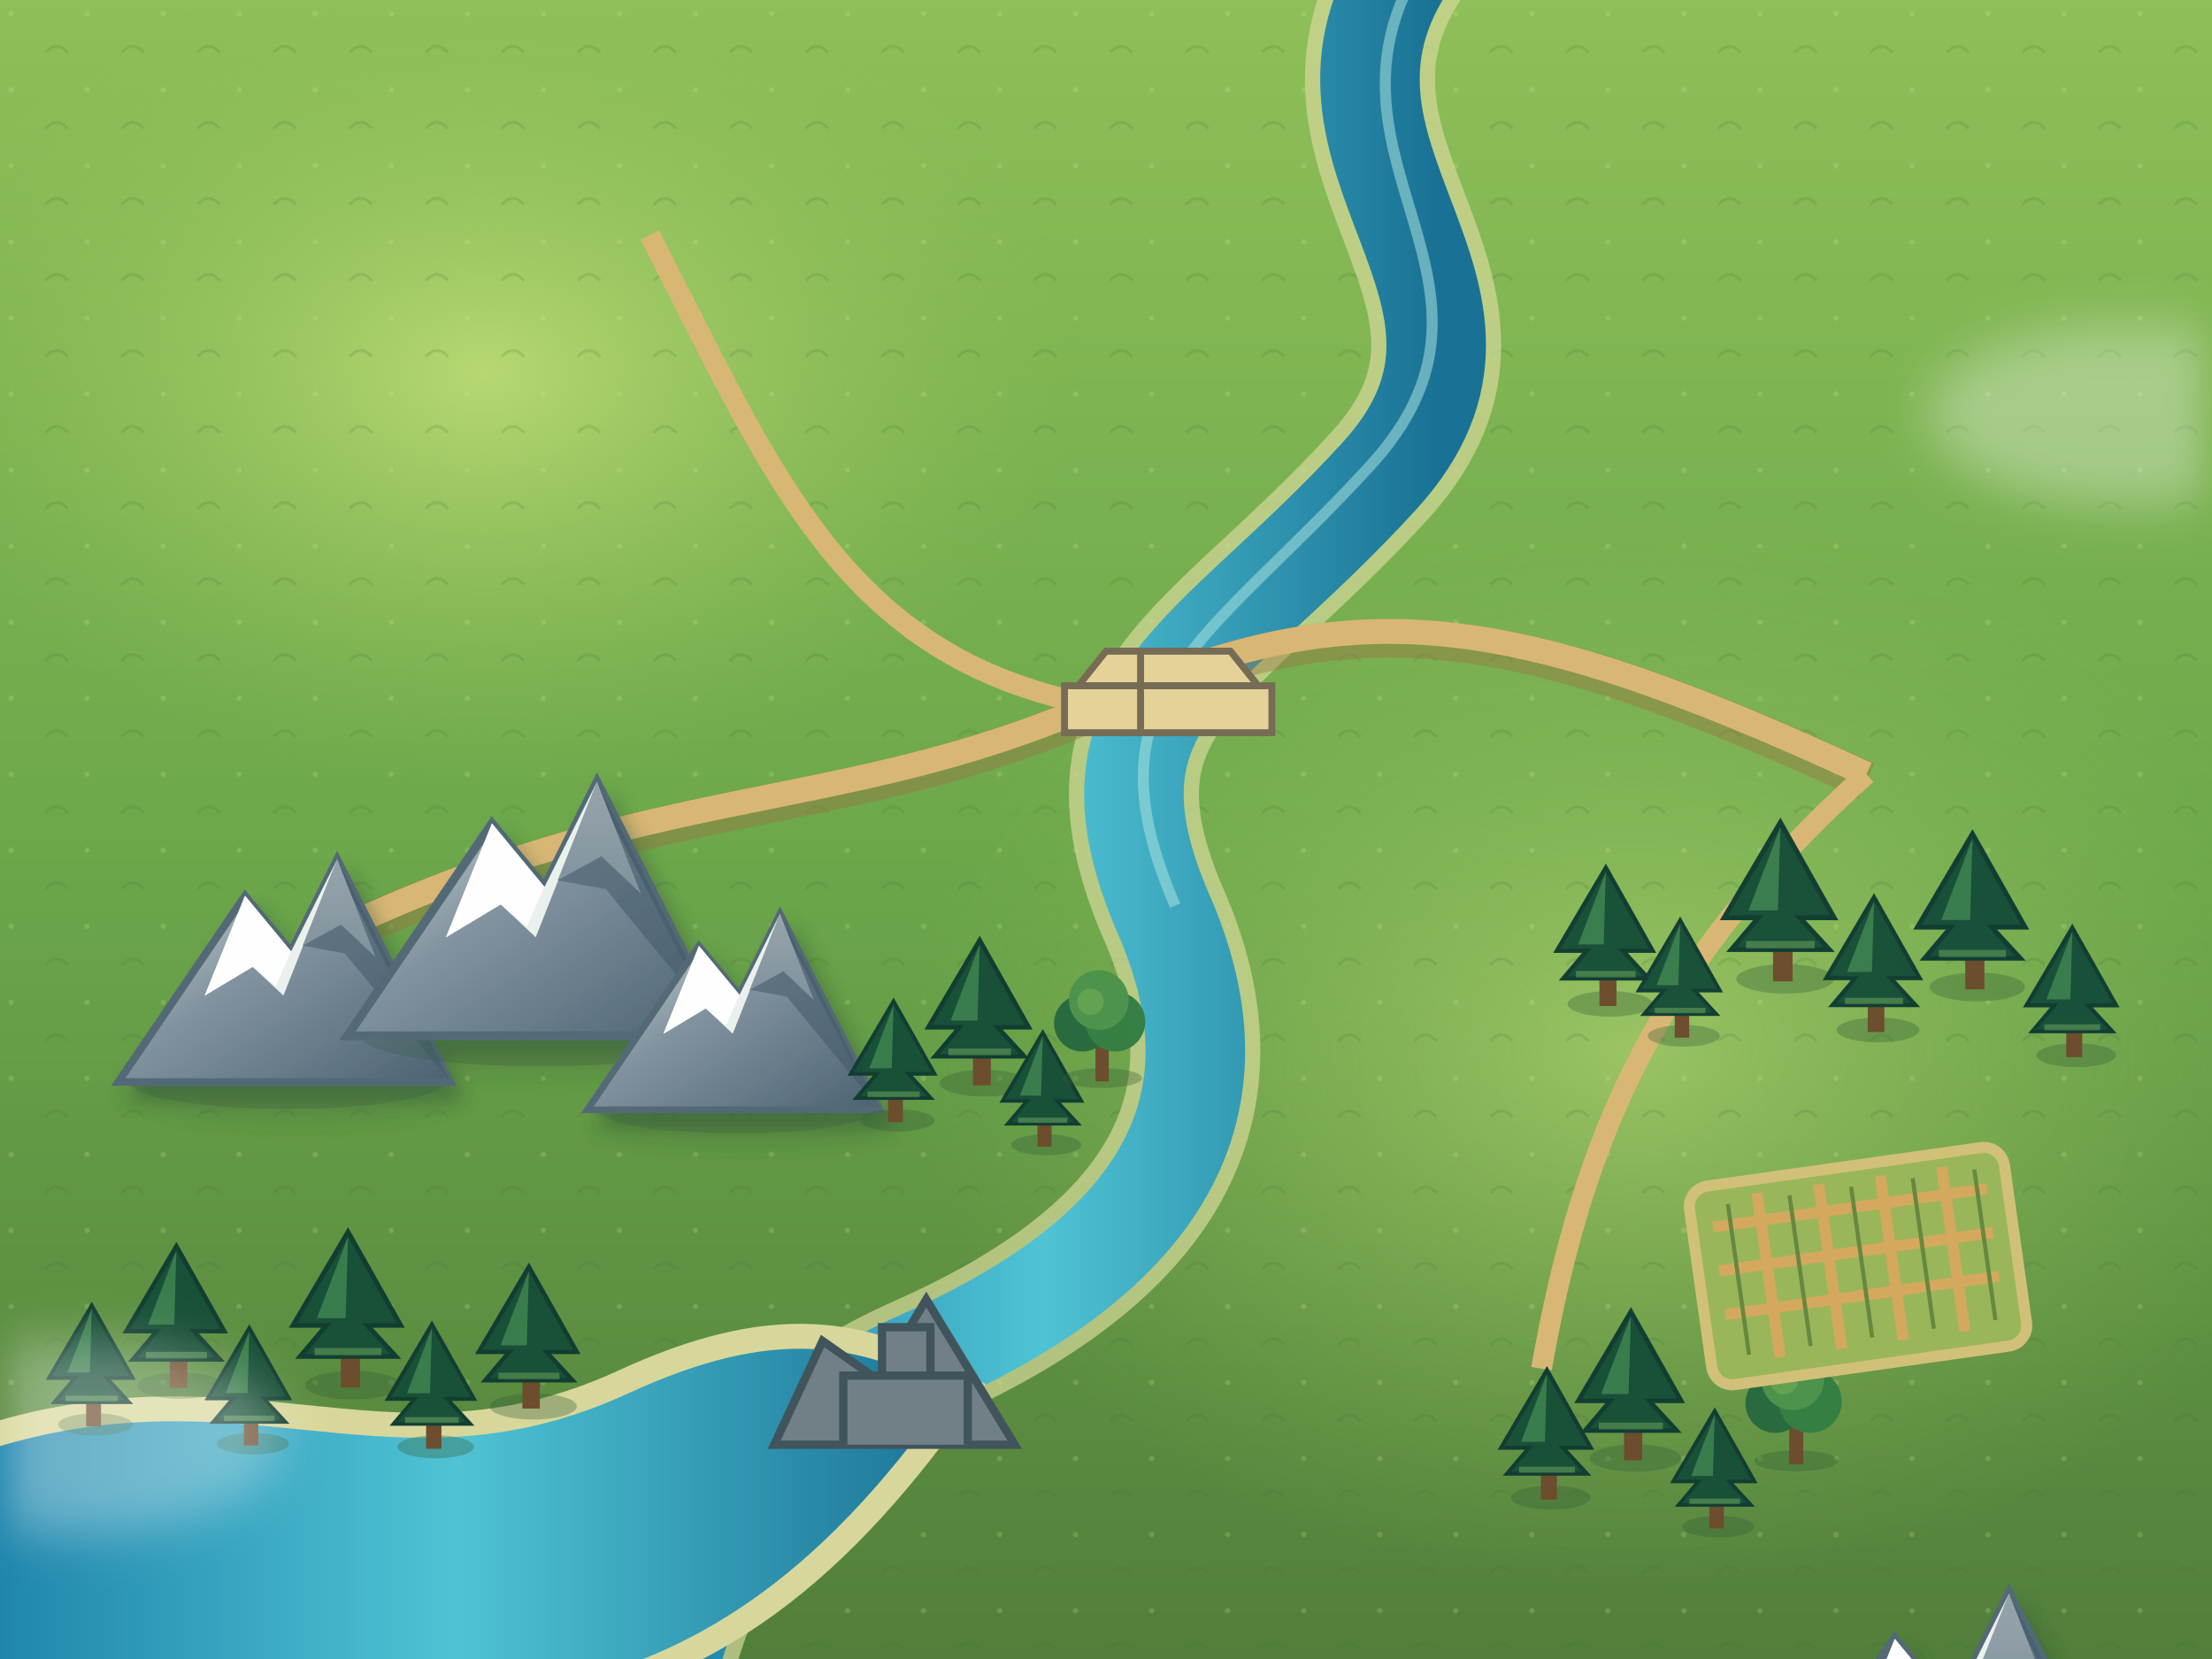
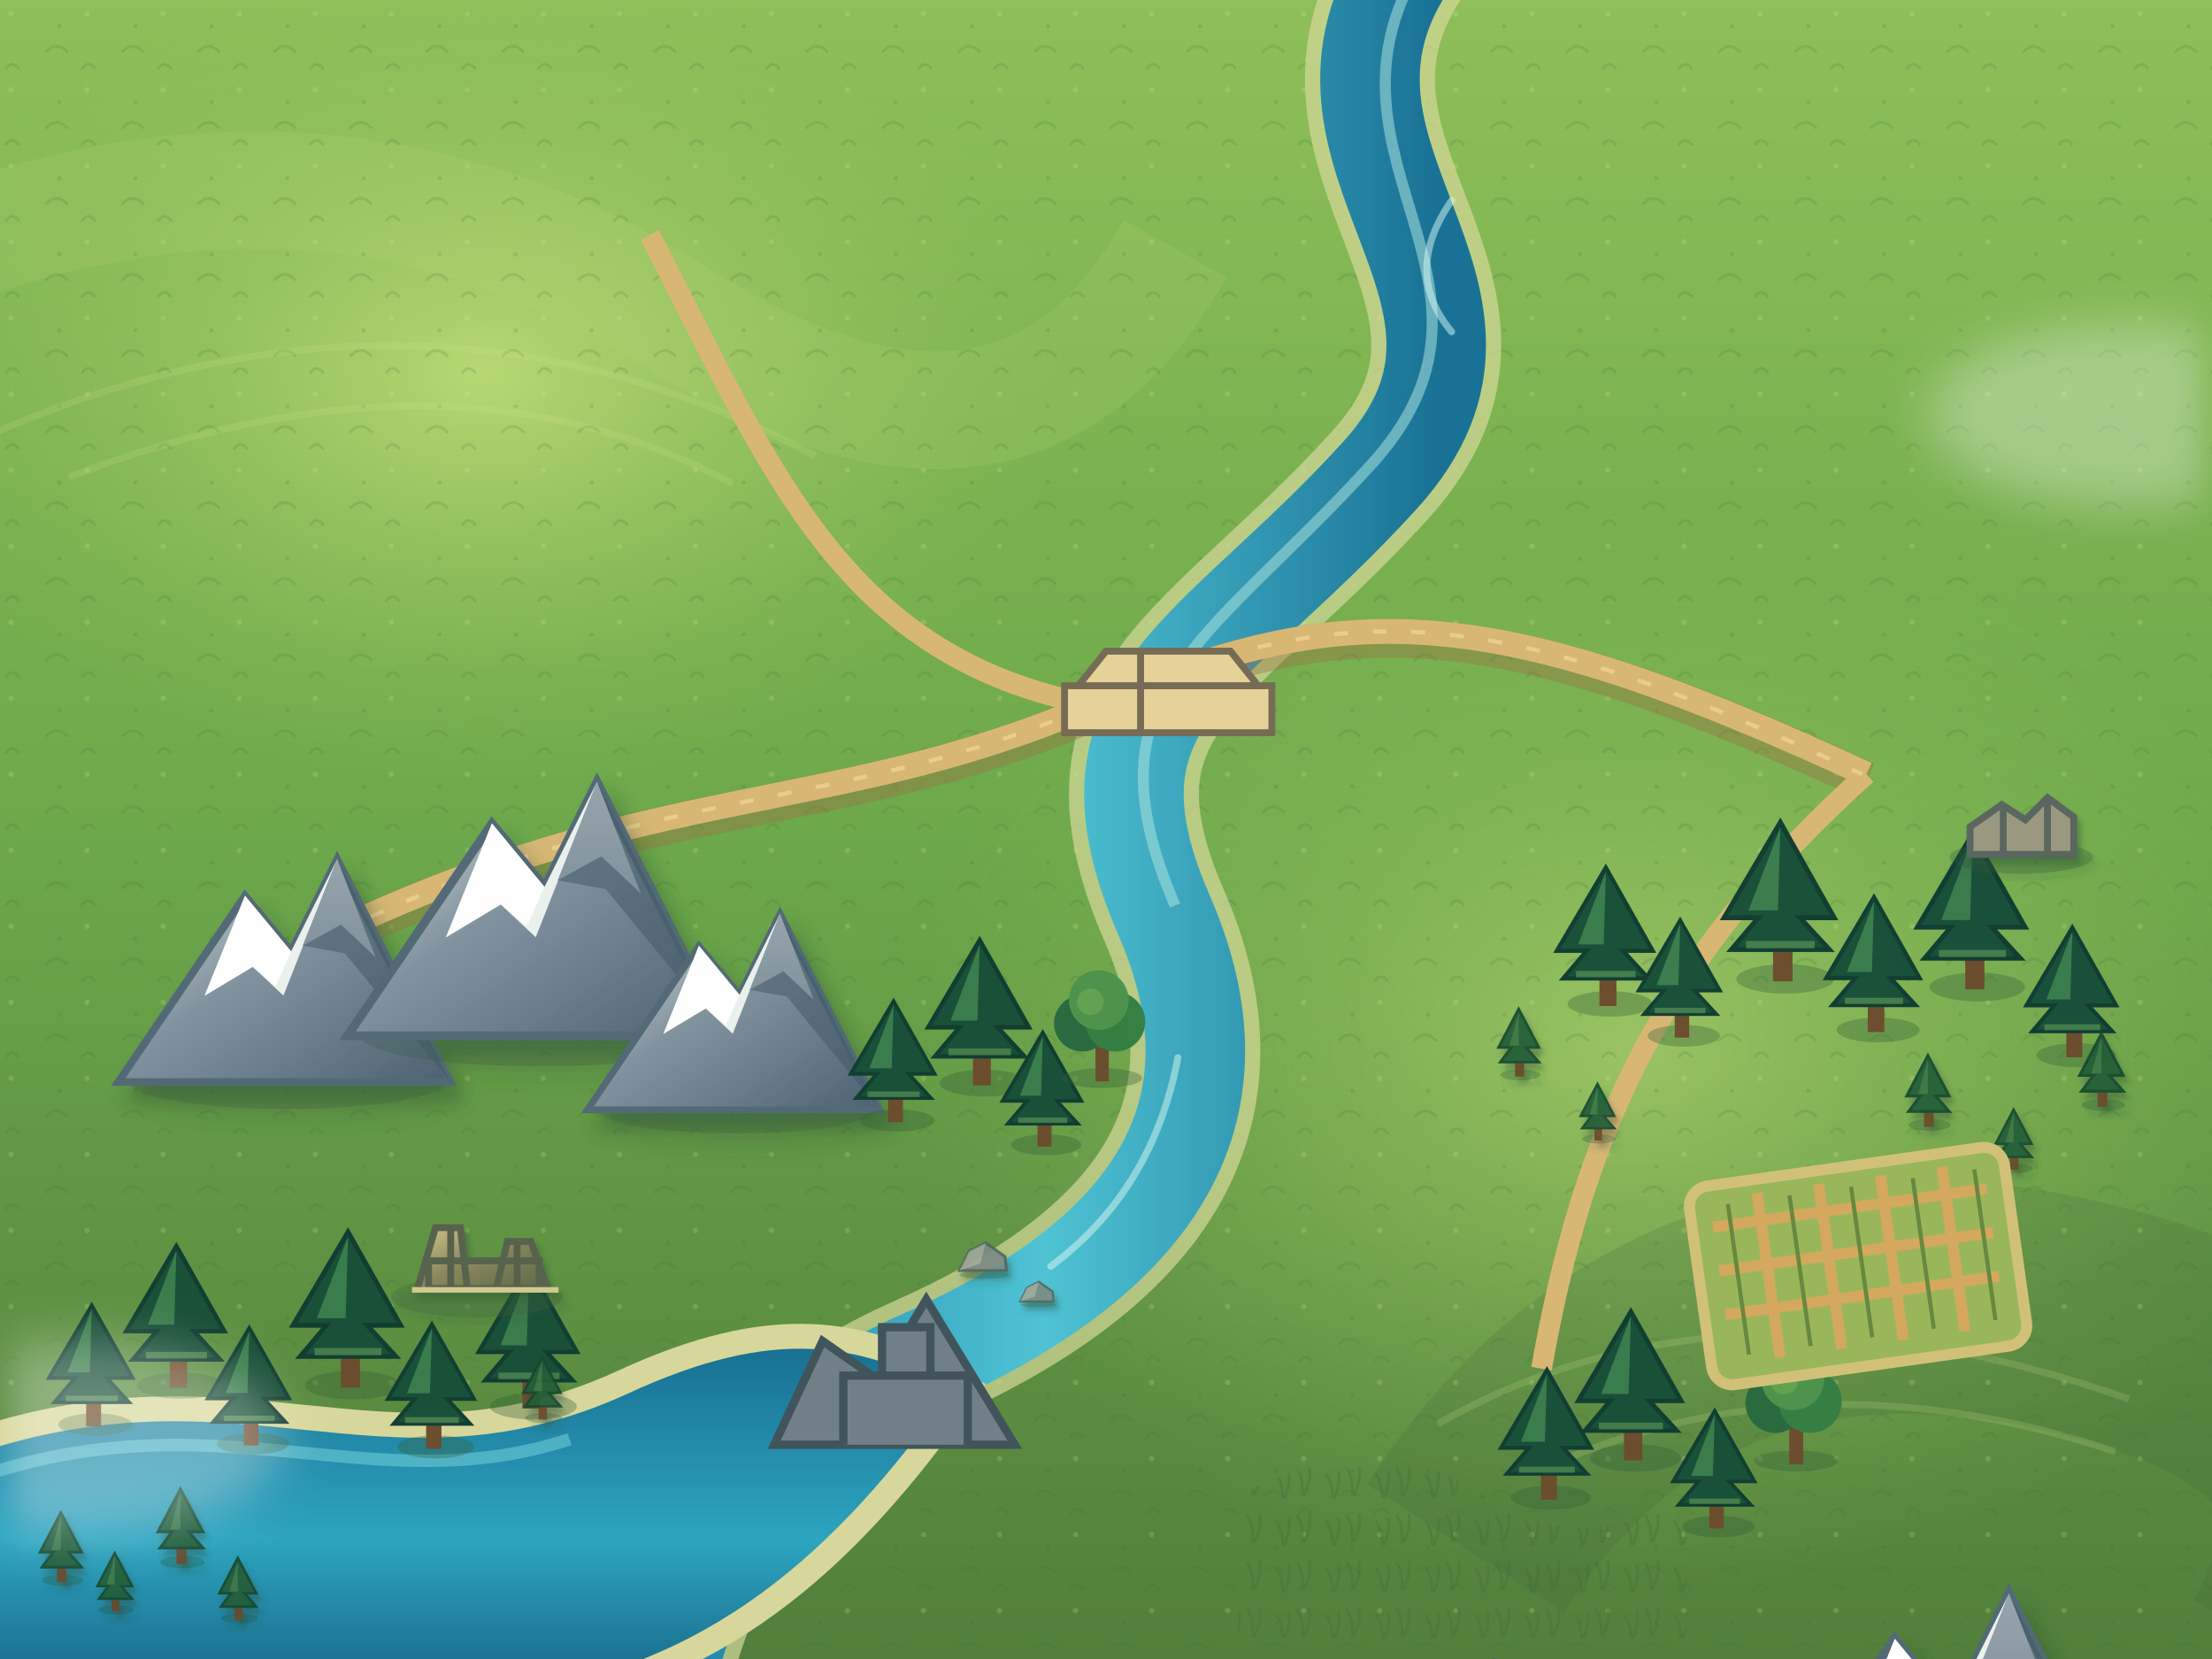
<svg xmlns="http://www.w3.org/2000/svg" viewBox="0 0 1600 1200">
  <defs>
    <linearGradient id="ground" x2="0" y2="1">
      <stop stop-color="#8ebf58" />
      <stop offset=".5" stop-color="#6da84b" />
      <stop offset="1" stop-color="#527f3b" />
    </linearGradient>
    <radialGradient id="meadow">
      <stop stop-color="#b7d873" />
      <stop offset="1" stop-color="#8fbd58" stop-opacity="0" />
    </radialGradient>
    <linearGradient id="water" x2="1">
      <stop stop-color="#1b7fa8" />
      <stop offset=".5" stop-color="#4fc3d4" />
      <stop offset="1" stop-color="#197295" />
    </linearGradient>
    <linearGradient id="rock" x2="1" y2="1">
      <stop stop-color="#dce4dd" />
      <stop offset=".45" stop-color="#8293a0" />
      <stop offset="1" stop-color="#4c6271" />
    </linearGradient>
    <linearGradient id="snow" x2="0" y2="1">
      <stop stop-color="#fff" />
      <stop offset="1" stop-color="#c7d8dd" />
    </linearGradient>
+     <linearGradient id="deepWater" x2="0" y2="1">
+       <stop stop-color="#176d90" />
+       <stop offset=".55" stop-color="#2da5bf" />
+       <stop offset="1" stop-color="#155f82" />
+     </linearGradient>
+     <linearGradient id="cliff" x2="1" y2="1">
+       <stop stop-color="#d0c58b" />
+       <stop offset=".48" stop-color="#8a875c" />
+       <stop offset="1" stop-color="#5b6849" />
+     </linearGradient>
    <filter id="shadow">
      <feDropShadow dx="8" dy="12" stdDeviation="7" flood-color="#234b2e" flood-opacity=".42" />
+     </filter>
+     <filter id="smallShadow">
+       <feDropShadow dx="3" dy="5" stdDeviation="2" flood-color="#234b2e" flood-opacity=".38" />
    </filter>
    <filter id="soft">
      <feGaussianBlur stdDeviation="18" />
    </filter>
    <pattern id="grain" width="55" height="55" patternUnits="userSpaceOnUse">
      <circle cx="8" cy="10" r="2" fill="#d5e99a" opacity=".2" />
-       <path d="M33 38q8-9 16 0" fill="none" stroke="#416f38" stroke-width="2" opacity=".18" />
+       <circle cx="43" cy="19" r="1.5" fill="#355f31" opacity=".16" />
+       <path d="M33 38q8-9 16 0M4 50q5-7 10 0" fill="none" stroke="#416f38" stroke-width="2" opacity=".18" />
+     </pattern>
+     <pattern id="reeds" width="36" height="34" patternUnits="userSpaceOnUse">
+       <path d="M6 28q1-13-4-20m5 20q6-12 4-21m17 23q0-11-5-18m6 18q5-12 3-20" fill="none" stroke="#446c39" stroke-width="2" opacity=".55" />
    </pattern>
    <symbol id="tree" viewBox="0 0 52 74">
      <ellipse cx="29" cy="67" rx="20" ry="6" fill="#315f35" opacity=".35" />
      <path d="M24 45h8v23h-8z" fill="#6c4b2d" />
      <path d="M27 3 4 42h14L7 55h40L35 42h14z" fill="#174f38" stroke="#0f3c31" stroke-width="2" />
      <path d="M27 5 14 39h12z" fill="#3d8150" opacity=".9" />
      <path d="M13 53h28" stroke="#70a95e" stroke-width="3" opacity=".5" />
    </symbol>
    <symbol id="roundTree" viewBox="0 0 60 70">
      <ellipse cx="31" cy="64" rx="24" ry="6" fill="#315f35" opacity=".35" />
      <path d="M27 38h8v28h-8z" fill="#6c4b2d" />
      <circle cx="19" cy="31" r="17" fill="#286a3e" />
      <circle cx="39" cy="30" r="18" fill="#347e43" />
      <circle cx="29" cy="17" r="18" fill="#4d934c" />
      <circle cx="24" cy="18" r="8" fill="#74ae58" opacity=".55" />
    </symbol>
    <symbol id="mountain" viewBox="0 0 180 145">
      <ellipse cx="92" cy="132" rx="82" ry="14" fill="#355842" opacity=".28" />
      <path d="M4 132 70 35l24 29 24-48 59 116z" fill="url(#rock)" stroke="#526b76" stroke-width="4" />
      <path d="m70 35-21 52 25-15 16 15 28-71-24 48z" fill="#eaf1ec" />
      <path d="m118 16-18 45 20-11 18 17z" fill="url(#snow)" />
      <path d="m70 35 24 29-8 18-12-10-25 15z" fill="#fff" opacity=".9" />
      <path d="m118 16 59 116-55-67-22-4z" fill="#435968" opacity=".55" />
    </symbol>
+     <symbol id="pine" viewBox="0 0 28 42">
+       <ellipse cx="15" cy="38" rx="11" ry="3" fill="#294d31" opacity=".3" />
+       <path d="M12 29h5v10h-5z" fill="#684a2b" />
+       <path d="m14 2-11 21h7L4 31h21l-7-8h7z" fill="#245d39" stroke="#17482f" stroke-width="1.5" />
+       <path d="m14 4-5 18h5z" fill="#46804a" opacity=".7" />
+     </symbol>
+     <symbol id="stone" viewBox="0 0 42 30">
+       <ellipse cx="22" cy="27" rx="18" ry="3" fill="#315d3b" opacity=".28" />
+       <path d="m4 24 7-14 12-6 14 10 1 10z" fill="#7b8b83" stroke="#52665e" stroke-width="2" />
+       <path d="m11 10 12-6-4 15-15 5z" fill="#aeb3a0" opacity=".7" />
+     </symbol>
  </defs>
  <rect width="1600" height="1200" fill="url(#ground)" />
  <ellipse cx="350" cy="270" rx="430" ry="300" fill="url(#meadow)" />
  <ellipse cx="1180" cy="760" rx="520" ry="390" fill="url(#meadow)" opacity=".65" />
+   <path d="M-40 180Q245 75 490 230T850 180" fill="none" stroke="#b6d875" stroke-width="85" opacity=".17" />
+   <path d="M1060 1120q150-230 430-170t170 250" fill="none" stroke="#355f35" stroke-width="170" opacity=".18" />
  <rect width="1600" height="1200" fill="url(#grain)" />
+   <g fill="none" stroke="#d2e48c" stroke-width="5" opacity=".18">
+     <path d="M-20 320q320-145 610 10" />
+     <path d="M50 345q275-105 480 5" />
+     <path d="M1040 1030q210-120 500-18" />
+     <path d="M1110 1065q195-90 420-15" />
+   </g>
  <path d="M1020-30C920 115 1120 210 998 344S774 506 842 662s-25 255-176 322-160 160-195 256" fill="none" stroke="#d5d99a" stroke-width="94" opacity=".7" />
  <path d="M1020-30C920 115 1120 210 998 344S774 506 842 662s-25 255-176 322-160 160-195 256" fill="none" stroke="url(#water)" stroke-width="72" />
  <path d="M1024-20C946 118 1110 207 991 337S783 500 850 655" fill="none" stroke="#a7e1dc" stroke-width="8" opacity=".55" />
-   <path d="M-40 1050C170 970 275 1080 450 1000c108-50 175-40 250 4-90 130-186 210-330 230H-40z" fill="url(#water)" stroke="#d8d79b" stroke-width="18" />
+   <path d="M-40 1050C170 970 275 1080 450 1000c108-50 175-40 250 4-90 130-186 210-330 230H-40z" fill="url(#deepWater)" stroke="#d8d79b" stroke-width="18" />
+   <path d="M-20 1070c175-62 290 18 432-29" fill="none" stroke="#79d6dd" stroke-width="9" opacity=".5" />
+   <path d="M1050 145q-36 52 0 95m-198 525q-18 96-92 151" fill="none" stroke="#d9faf1" stroke-width="5" stroke-linecap="round" opacity=".5" />
  <path d="M240 680C470 570 605 595 790 515S1080 440 1350 565" fill="none" stroke="#9b7040" stroke-width="28" opacity=".4" />
  <path d="M240 675C470 565 605 590 790 510S1080 435 1350 560" fill="none" stroke="#d8b775" stroke-width="18" />
  <path d="M470 170C560 345 610 475 790 510M1350 560c-150 135-205 260-235 430" fill="none" stroke="#d8b775" stroke-width="15" />
+   <path d="M243 675C470 565 605 590 790 510S1080 435 1347 560" fill="none" stroke="#f5d79a" stroke-width="3" stroke-dasharray="10 18" opacity=".65" />
  <g filter="url(#shadow)">
    <use href="#mountain" x="80" y="100" width="250" />
    <use href="#mountain" x="245" y="55" width="285" />
    <use href="#mountain" x="420" y="130" width="220" />
    <use href="#mountain" x="1090" y="710" width="260" />
    <use href="#mountain" x="1250" y="650" width="310" />
  </g>
  <g opacity=".98">
    <use href="#tree" x="30" y="390" width="70" />
    <use href="#tree" x="85" y="355" width="82" />
    <use href="#tree" x="145" y="405" width="68" />
    <use href="#tree" x="205" y="350" width="90" />
    <use href="#tree" x="275" y="405" width="72" />
    <use href="#tree" x="340" y="370" width="82" />
    <use href="#tree" x="1120" y="80" width="80" />
    <use href="#tree" x="1180" y="110" width="68" />
    <use href="#tree" x="1240" y="55" width="92" />
    <use href="#tree" x="1315" y="100" width="78" />
    <use href="#tree" x="1380" y="62" width="90" />
    <use href="#tree" x="1460" y="120" width="75" />
    <use href="#roundTree" x="80" y="780" width="78" />
    <use href="#roundTree" x="140" y="815" width="65" />
    <use href="#roundTree" x="195" y="765" width="86" />
    <use href="#roundTree" x="265" y="825" width="72" />
    <use href="#roundTree" x="330" y="780" width="76" />
    <use href="#tree" x="900" y="820" width="72" />
    <use href="#tree" x="955" y="790" width="82" />
    <use href="#tree" x="1018" y="850" width="66" />
    <use href="#tree" x="1072" y="805" width="76" />
    <use href="#tree" x="610" y="170" width="70" />
    <use href="#tree" x="665" y="135" width="84" />
    <use href="#tree" x="720" y="190" width="66" />
    <use href="#roundTree" x="760" y="145" width="72" />
    <use href="#tree" x="1080" y="440" width="75" />
    <use href="#tree" x="1135" y="405" width="86" />
    <use href="#tree" x="1205" y="465" width="68" />
    <use href="#roundTree" x="1260" y="420" width="76" />
    <use href="#roundTree" x="530" y="700" width="68" />
    <use href="#tree" x="580" y="665" width="82" />
    <use href="#tree" x="640" y="725" width="70" />
  </g>
+   <g filter="url(#smallShadow)" opacity=".93">
+     <use href="#pine" x="25" y="520" width="38" />
+     <use href="#pine" x="67" y="545" width="32" />
+     <use href="#pine" x="110" y="505" width="41" />
+     <use href="#pine" x="155" y="550" width="34" />
+     <use href="#pine" x="375" y="405" width="34" />
+     <use href="#pine" x="1080" y="155" width="37" />
+     <use href="#pine" x="1140" y="205" width="31" />
+     <use href="#pine" x="1375" y="190" width="39" />
+     <use href="#pine" x="1440" y="225" width="33" />
+     <use href="#pine" x="1500" y="175" width="40" />
+     <use href="#pine" x="900" y="925" width="35" />
+     <use href="#pine" x="950" y="960" width="42" />
+     <use href="#pine" x="1010" y="930" width="33" />
+     <use href="#pine" x="1455" y="1080" width="40" />
+     <use href="#stone" x="690" y="310" width="42" />
+     <use href="#stone" x="735" y="335" width="30" />
+     <use href="#stone" x="1060" y="610" width="38" />
+     <use href="#stone" x="1150" y="1040" width="47" />
+     <use href="#stone" x="420" y="850" width="34" />
+   </g>
+   <path d="M900 1080q95-50 170 0t150 0v105H895z" fill="url(#reeds)" opacity=".6" />
  <g transform="translate(1220 860) rotate(-8)">
    <rect width="230" height="145" rx="15" fill="#9ab65b" stroke="#d1c178" stroke-width="8" />
    <path d="M15 30h200M15 62h200M15 94h200M50 10v120M95 10v120M140 10v120M185 10v120" stroke="#d4a85d" stroke-width="8" />
    <path d="M28 15v110M73 15v110M118 15v110M163 15v110M208 15v110" stroke="#66883f" stroke-width="3" />
  </g>
  <g transform="translate(560 935)" fill="#718087" stroke="#41545b" stroke-width="6">
    <path d="m0 110 35-75 40 28 35-58 64 105z" />
    <path d="M50 110V60h90v50M78 60V25h35v35" />
  </g>
  <g fill="#e5d299" stroke="#766c55" stroke-width="5">
    <path d="M770 496h150v34H770z" />
    <path d="m780 496 20-25h90l20 25z" />
    <path d="M825 472v58" />
  </g>
+   <g transform="translate(290 875)" filter="url(#smallShadow)">
+     <ellipse cx="55" cy="63" rx="62" ry="15" fill="#37653a" opacity=".3" />
+     <path d="M12 57 25 13h18l5 44M69 57l8-34h17l12 34M20 37h80v20H20z" fill="url(#cliff)" stroke="#58634e" stroke-width="5" />
+     <path d="M36 12v45M84 22v35" stroke="#59614c" stroke-width="5" />
+     <path d="M8 58h106" stroke="#d1c990" stroke-width="4" />
+   </g>
+   <g transform="translate(1420 570)" filter="url(#smallShadow)">
+     <ellipse cx="42" cy="50" rx="52" ry="12" fill="#315c38" opacity=".3" />
+     <path d="M5 48h75V21L61 7 45 23 28 12 5 28z" fill="#9a9980" stroke="#5a665e" stroke-width="5" />
+     <path d="M29 48V13m32 34V8" stroke="#5a665e" stroke-width="5" />
+   </g>
  <g opacity=".32" filter="url(#soft)" fill="#fff">
    <ellipse cx="55" cy="1040" rx="150" ry="70" />
    <ellipse cx="1540" cy="300" rx="145" ry="66" />
  </g>
</svg>
